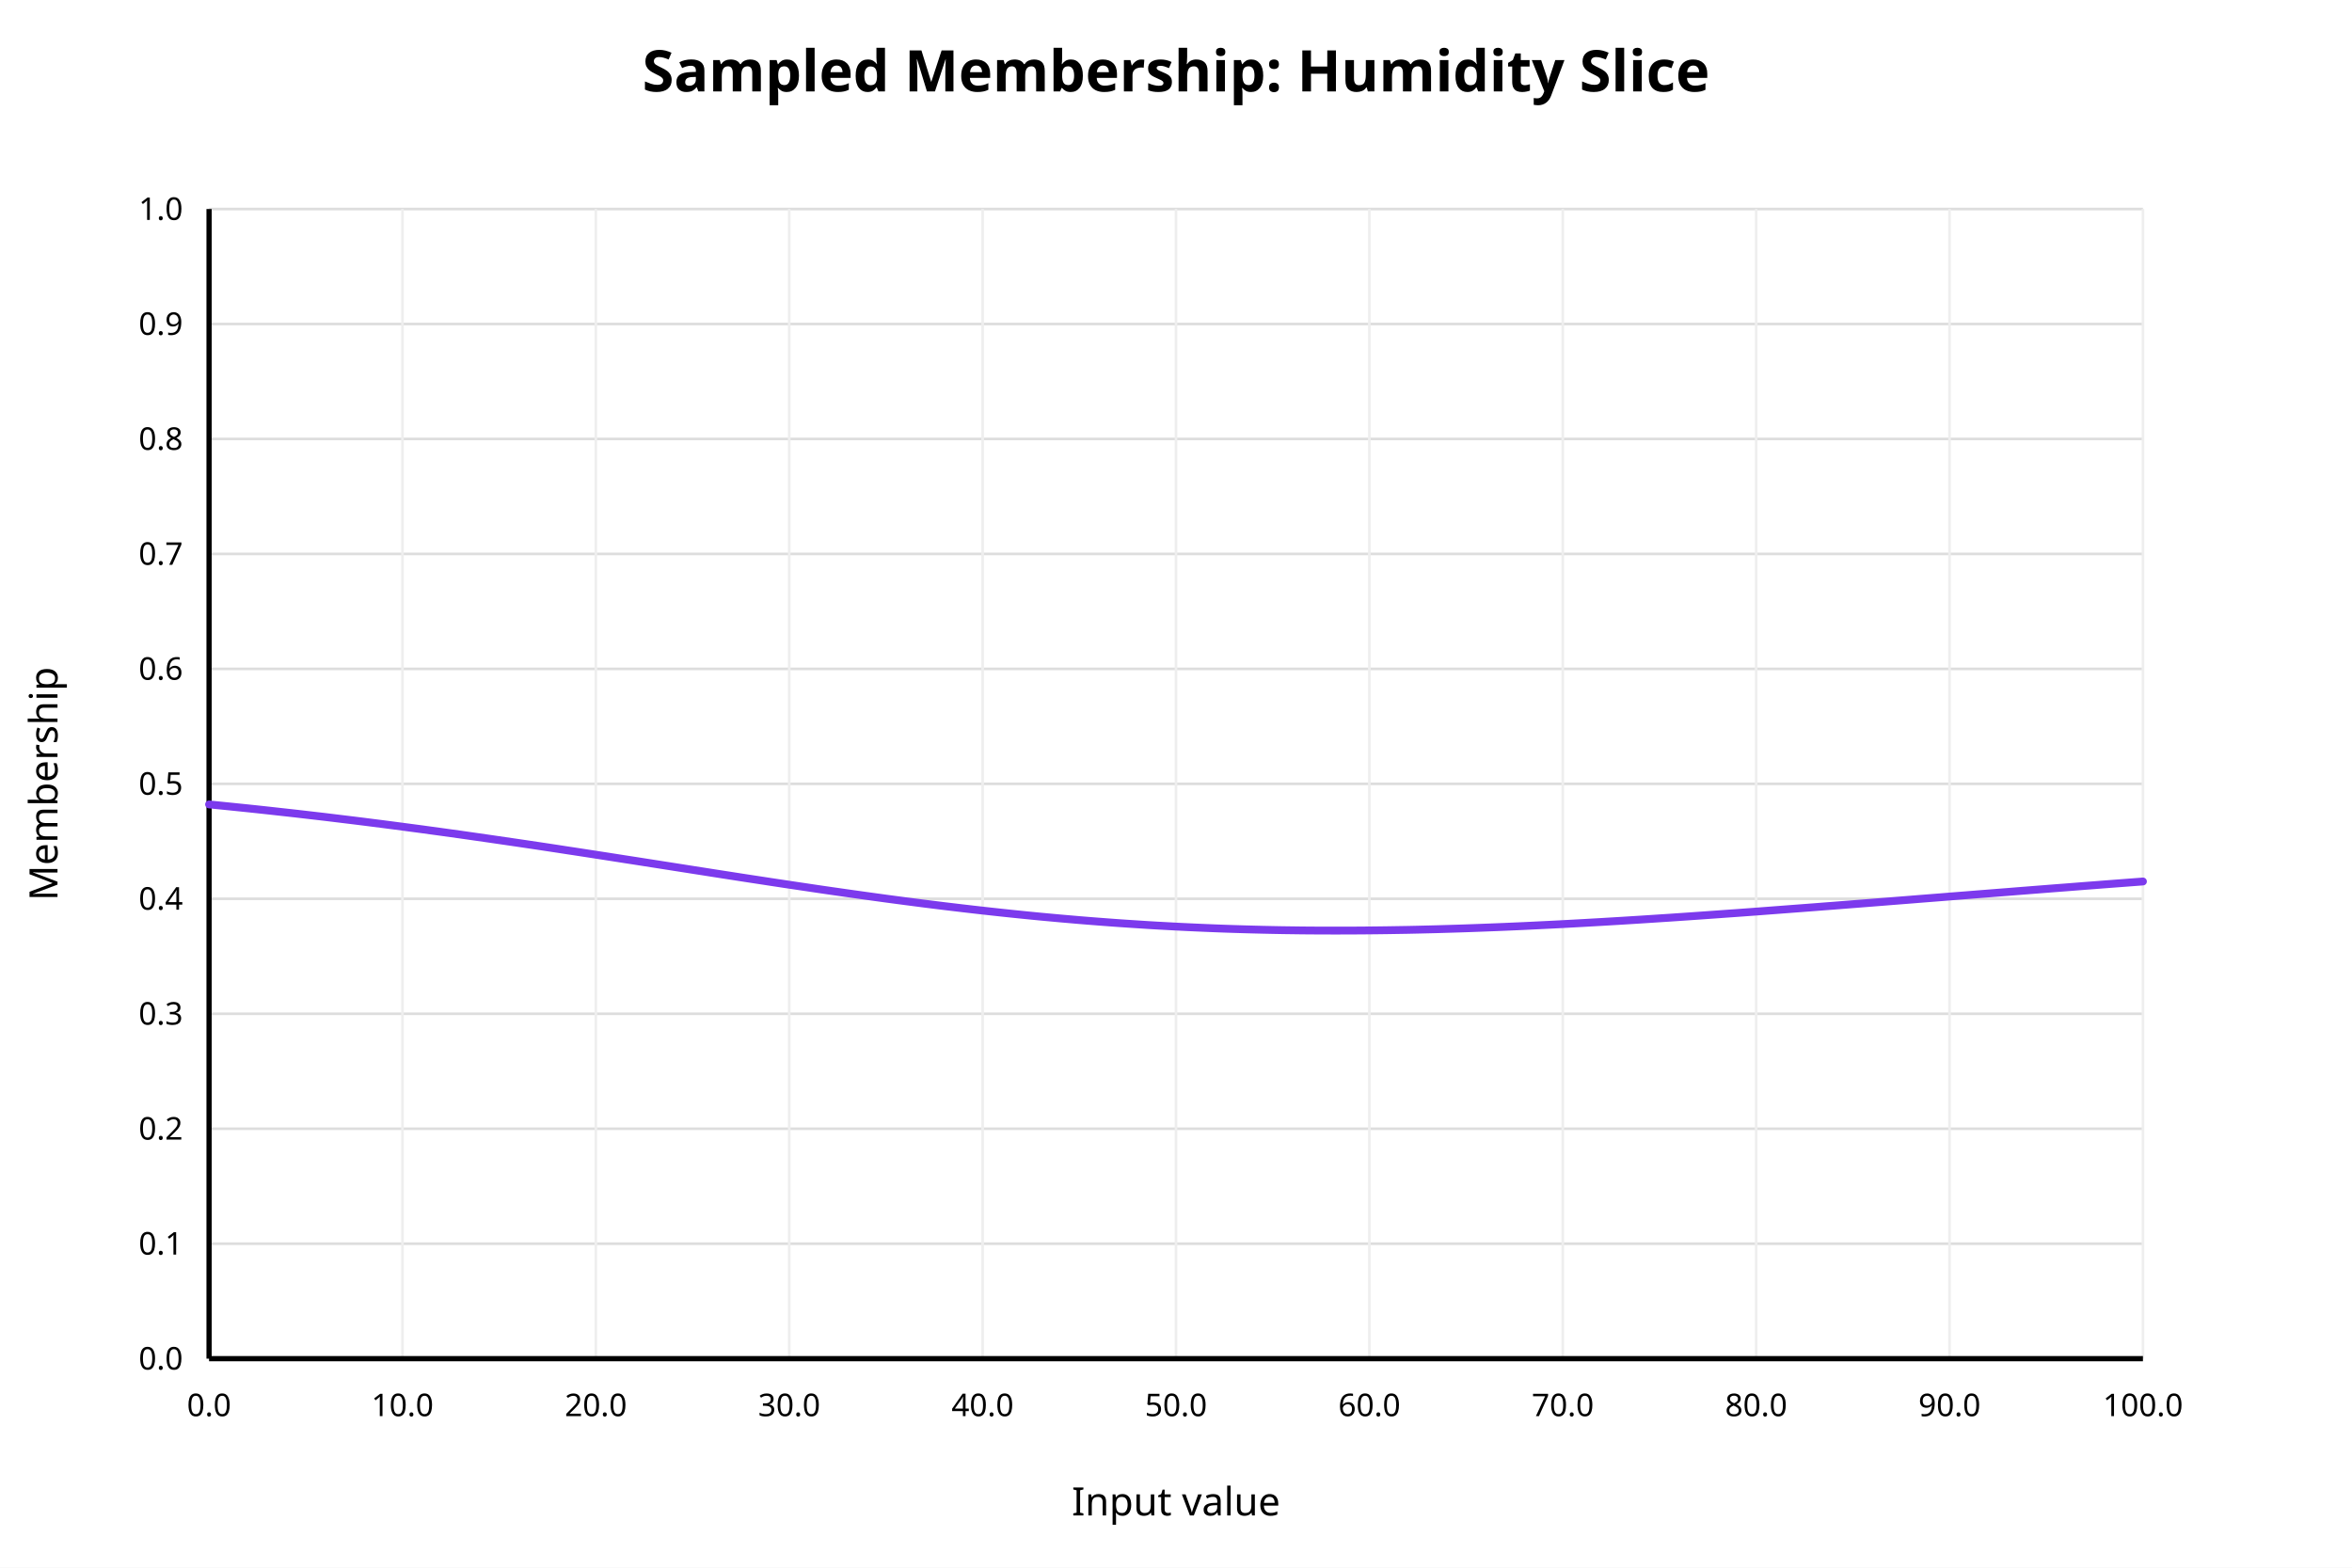
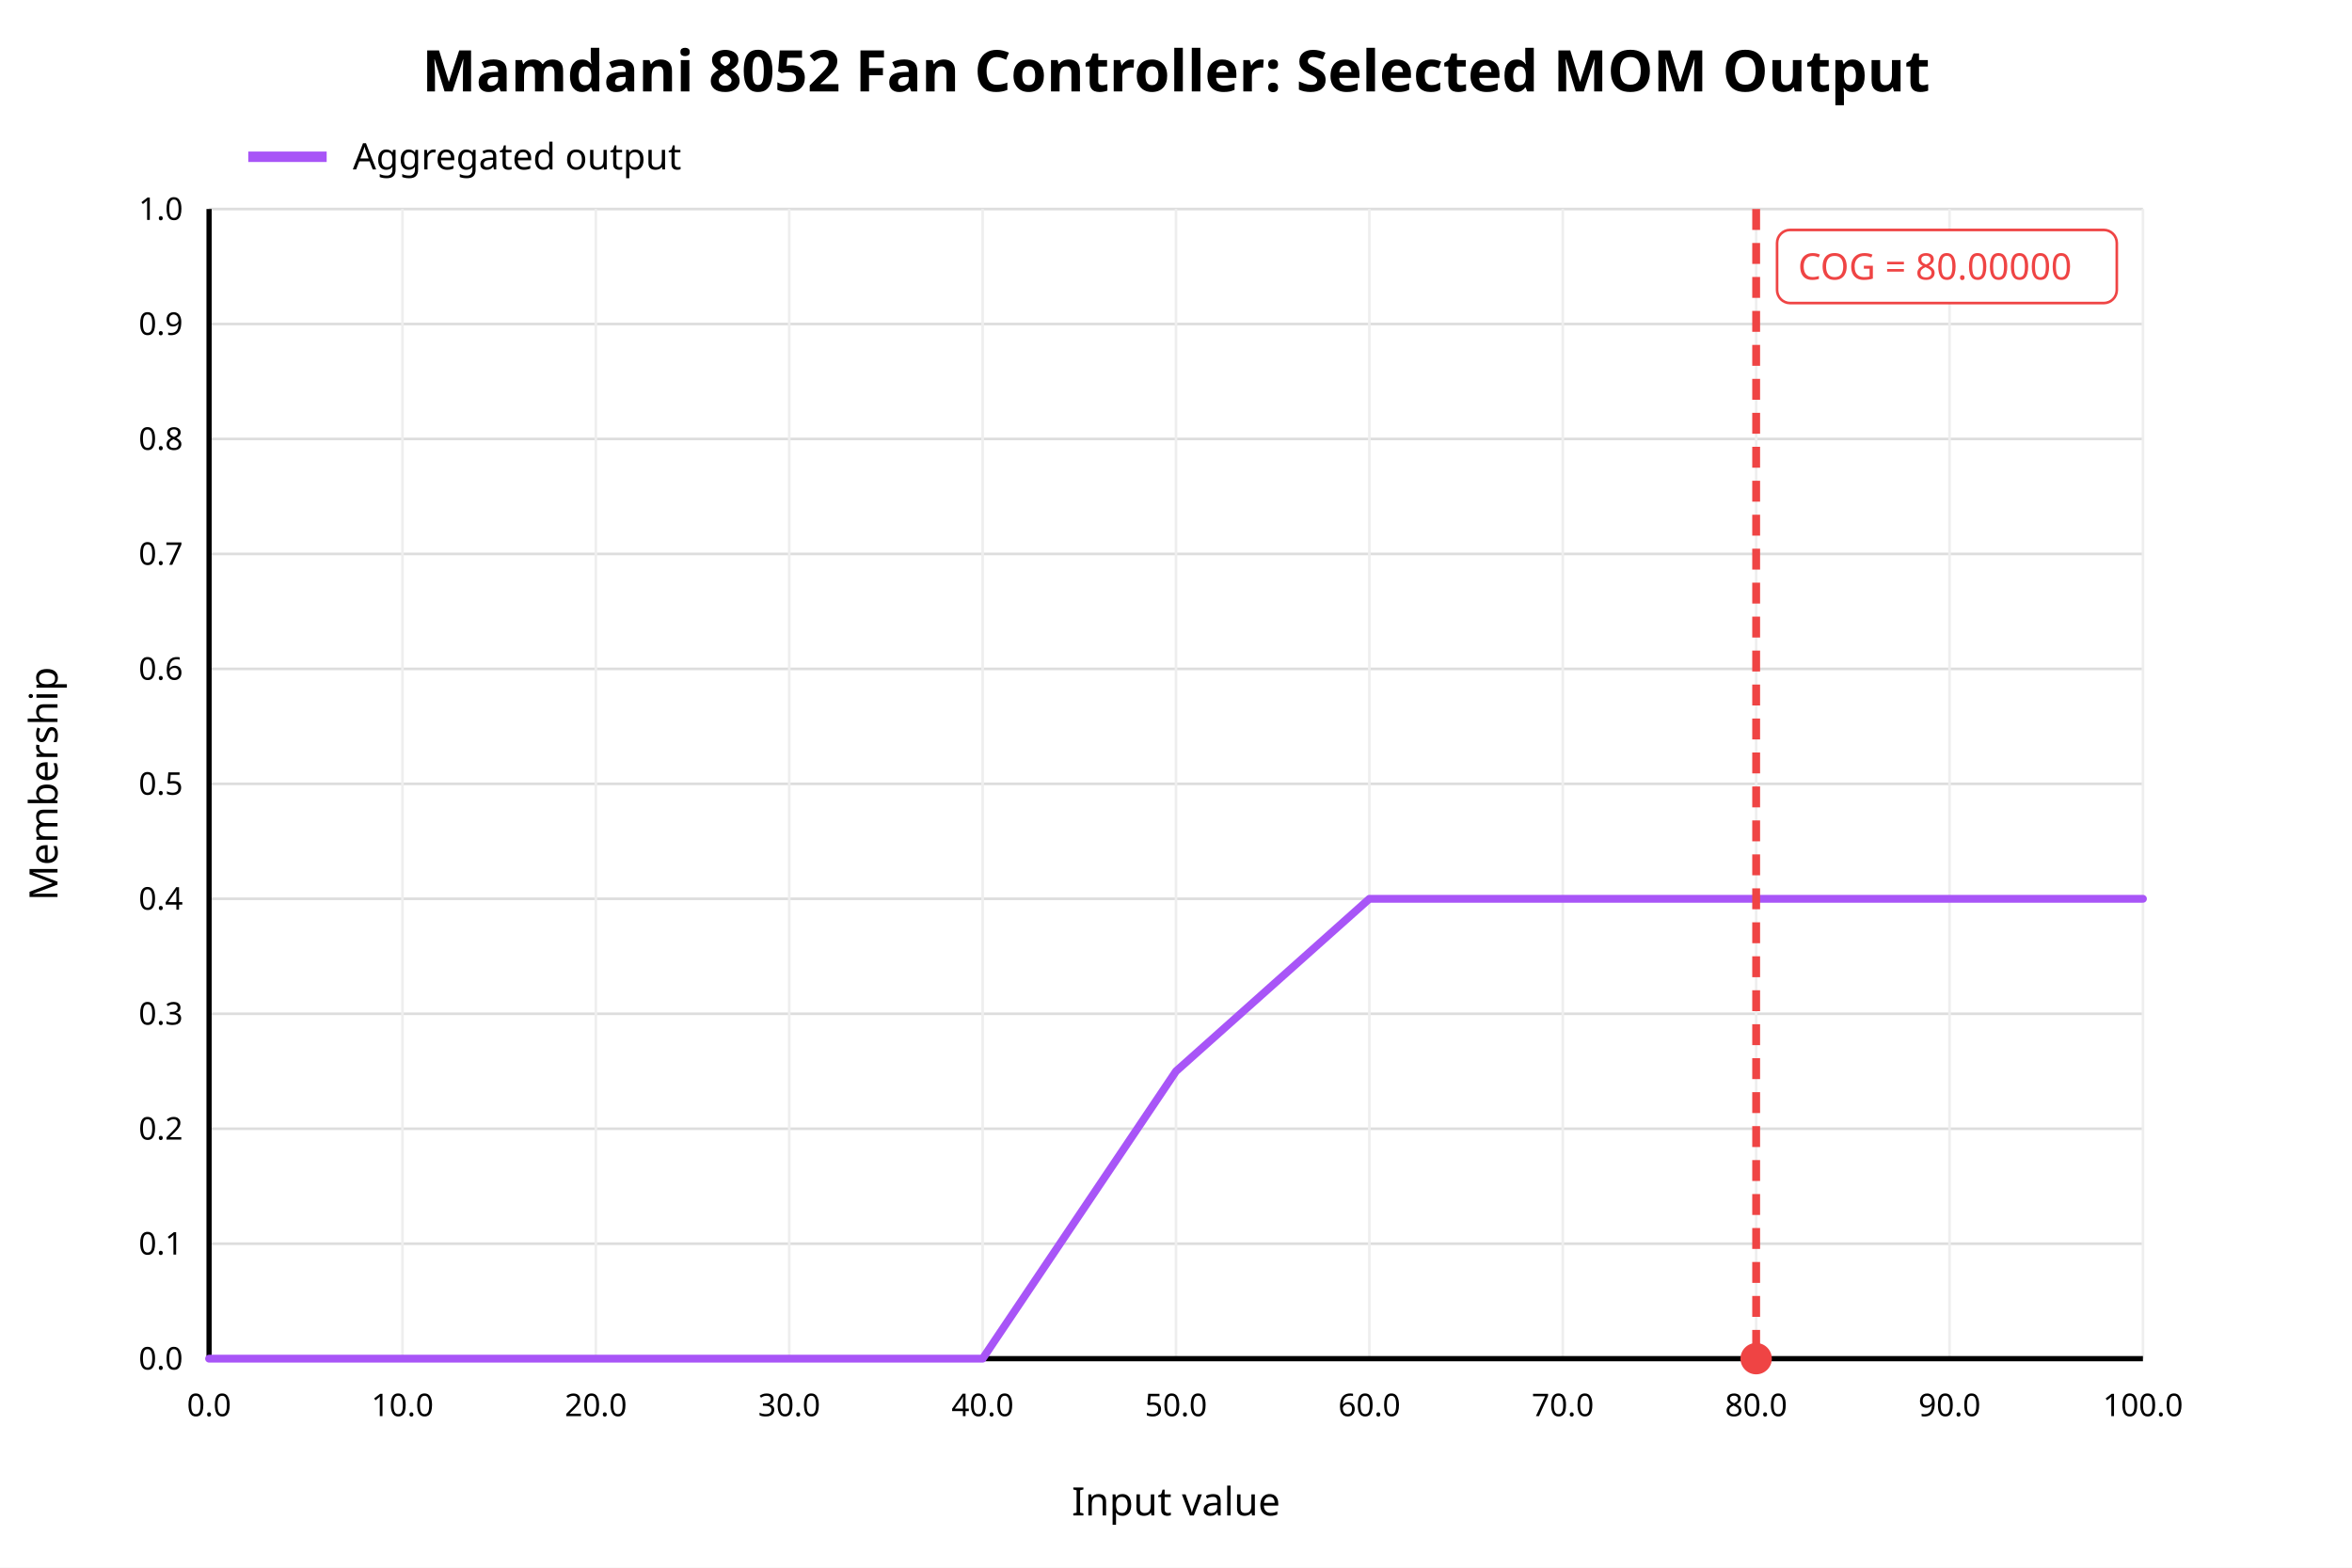
<svg xmlns="http://www.w3.org/2000/svg" width="900" height="600" viewBox="0 0 900 600">
  <rect x="0" y="0" width="900" height="600" fill="white" />
-   <text x="450" y="35" text-anchor="middle" font-family="sans-serif" font-size="22" font-weight="bold" fill="black">Sampled Membership: Humidity Slice</text>
+   <text x="450" y="35" text-anchor="middle" font-family="sans-serif" font-size="22" font-weight="bold" fill="black">Mamdani 8052 Fan Controller: Selected MOM Output</text>
  <line x1="80" y1="520.00" x2="820" y2="520.00" stroke="#dddddd" stroke-width="1" />
  <text x="70" y="520.00" text-anchor="end" dominant-baseline="middle" font-family="sans-serif" font-size="12" fill="black">0.0</text>
  <line x1="80" y1="476.00" x2="820" y2="476.00" stroke="#dddddd" stroke-width="1" />
  <text x="70" y="476.00" text-anchor="end" dominant-baseline="middle" font-family="sans-serif" font-size="12" fill="black">0.1</text>
  <line x1="80" y1="432.00" x2="820" y2="432.00" stroke="#dddddd" stroke-width="1" />
  <text x="70" y="432.00" text-anchor="end" dominant-baseline="middle" font-family="sans-serif" font-size="12" fill="black">0.2</text>
  <line x1="80" y1="388.00" x2="820" y2="388.00" stroke="#dddddd" stroke-width="1" />
  <text x="70" y="388.00" text-anchor="end" dominant-baseline="middle" font-family="sans-serif" font-size="12" fill="black">0.3</text>
  <line x1="80" y1="344.00" x2="820" y2="344.00" stroke="#dddddd" stroke-width="1" />
  <text x="70" y="344.00" text-anchor="end" dominant-baseline="middle" font-family="sans-serif" font-size="12" fill="black">0.4</text>
  <line x1="80" y1="300.00" x2="820" y2="300.00" stroke="#dddddd" stroke-width="1" />
  <text x="70" y="300.00" text-anchor="end" dominant-baseline="middle" font-family="sans-serif" font-size="12" fill="black">0.5</text>
  <line x1="80" y1="256.00" x2="820" y2="256.00" stroke="#dddddd" stroke-width="1" />
  <text x="70" y="256.00" text-anchor="end" dominant-baseline="middle" font-family="sans-serif" font-size="12" fill="black">0.6</text>
  <line x1="80" y1="212.00" x2="820" y2="212.00" stroke="#dddddd" stroke-width="1" />
  <text x="70" y="212.00" text-anchor="end" dominant-baseline="middle" font-family="sans-serif" font-size="12" fill="black">0.7</text>
  <line x1="80" y1="168.00" x2="820" y2="168.00" stroke="#dddddd" stroke-width="1" />
  <text x="70" y="168.00" text-anchor="end" dominant-baseline="middle" font-family="sans-serif" font-size="12" fill="black">0.8</text>
  <line x1="80" y1="124.00" x2="820" y2="124.00" stroke="#dddddd" stroke-width="1" />
  <text x="70" y="124.00" text-anchor="end" dominant-baseline="middle" font-family="sans-serif" font-size="12" fill="black">0.9</text>
  <line x1="80" y1="80.00" x2="820" y2="80.00" stroke="#dddddd" stroke-width="1" />
  <text x="70" y="80.00" text-anchor="end" dominant-baseline="middle" font-family="sans-serif" font-size="12" fill="black">1.0</text>
  <line x1="80.00" y1="80" x2="80.00" y2="520" stroke="#eeeeee" stroke-width="1" />
  <text x="80.00" y="542" text-anchor="middle" font-family="sans-serif" font-size="12" fill="black">0.0</text>
  <line x1="154.00" y1="80" x2="154.00" y2="520" stroke="#eeeeee" stroke-width="1" />
  <text x="154.00" y="542" text-anchor="middle" font-family="sans-serif" font-size="12" fill="black">10.0</text>
  <line x1="228.00" y1="80" x2="228.00" y2="520" stroke="#eeeeee" stroke-width="1" />
  <text x="228.00" y="542" text-anchor="middle" font-family="sans-serif" font-size="12" fill="black">20.0</text>
  <line x1="302.00" y1="80" x2="302.00" y2="520" stroke="#eeeeee" stroke-width="1" />
  <text x="302.00" y="542" text-anchor="middle" font-family="sans-serif" font-size="12" fill="black">30.0</text>
  <line x1="376.00" y1="80" x2="376.00" y2="520" stroke="#eeeeee" stroke-width="1" />
  <text x="376.00" y="542" text-anchor="middle" font-family="sans-serif" font-size="12" fill="black">40.0</text>
  <line x1="450.00" y1="80" x2="450.00" y2="520" stroke="#eeeeee" stroke-width="1" />
  <text x="450.00" y="542" text-anchor="middle" font-family="sans-serif" font-size="12" fill="black">50.0</text>
  <line x1="524.00" y1="80" x2="524.00" y2="520" stroke="#eeeeee" stroke-width="1" />
  <text x="524.00" y="542" text-anchor="middle" font-family="sans-serif" font-size="12" fill="black">60.0</text>
  <line x1="598.00" y1="80" x2="598.00" y2="520" stroke="#eeeeee" stroke-width="1" />
  <text x="598.00" y="542" text-anchor="middle" font-family="sans-serif" font-size="12" fill="black">70.0</text>
  <line x1="672.00" y1="80" x2="672.00" y2="520" stroke="#eeeeee" stroke-width="1" />
  <text x="672.00" y="542" text-anchor="middle" font-family="sans-serif" font-size="12" fill="black">80.0</text>
  <line x1="746.00" y1="80" x2="746.00" y2="520" stroke="#eeeeee" stroke-width="1" />
  <text x="746.00" y="542" text-anchor="middle" font-family="sans-serif" font-size="12" fill="black">90.0</text>
  <line x1="820.00" y1="80" x2="820.00" y2="520" stroke="#eeeeee" stroke-width="1" />
  <text x="820.00" y="542" text-anchor="middle" font-family="sans-serif" font-size="12" fill="black">100.0</text>
  <line x1="80" y1="520" x2="820" y2="520" stroke="black" stroke-width="2" />
  <line x1="80" y1="80" x2="80" y2="520" stroke="black" stroke-width="2" />
  <text x="450" y="580" text-anchor="middle" font-family="sans-serif" font-size="15" fill="black">Input value</text>
  <text x="22" y="300" text-anchor="middle" font-family="sans-serif" font-size="15" fill="black" transform="rotate(-90 22 300)">Membership</text>
-   <polyline fill="none" stroke="#7c3aed" stroke-width="3" stroke-linejoin="round" stroke-linecap="round" points="80.00,307.87 83.70,308.24 87.40,308.61 91.10,308.99 94.80,309.37 98.50,309.76 102.20,310.16 105.90,310.57 109.60,310.98 113.30,311.39 117.00,311.82 120.70,312.25 124.40,312.68 128.10,313.13 131.80,313.58 135.50,314.03 139.20,314.49 142.90,314.96 146.60,315.43 150.30,315.91 154.00,316.40 157.70,316.89 161.40,317.38 165.10,317.89 168.80,318.39 172.50,318.91 176.20,319.42 179.90,319.95 183.60,320.48 187.30,321.01 191.00,321.55 194.70,322.09 198.40,322.63 202.10,323.18 205.80,323.73 209.50,324.29 213.20,324.85 216.90,325.42 220.60,325.98 224.30,326.55 228.00,327.12 231.70,327.69 235.40,328.27 239.10,328.85 242.80,329.42 246.50,330.00 250.20,330.58 253.90,331.16 257.60,331.74 261.30,332.32 265.00,332.90 268.70,333.48 272.40,334.06 276.10,334.64 279.80,335.21 283.50,335.79 287.20,336.36 290.90,336.92 294.60,337.49 298.30,338.05 302.00,338.61 305.70,339.16 309.40,339.71 313.10,340.26 316.80,340.80 320.50,341.33 324.20,341.86 327.90,342.38 331.60,342.90 335.30,343.41 339.00,343.92 342.70,344.41 346.40,344.90 350.10,345.38 353.80,345.86 357.50,346.32 361.20,346.78 364.90,347.22 368.60,347.66 372.30,348.09 376.00,348.51 379.70,348.92 383.40,349.32 387.10,349.71 390.80,350.09 394.50,350.46 398.20,350.82 401.90,351.16 405.60,351.50 409.30,351.82 413.00,352.14 416.70,352.44 420.40,352.73 424.10,353.01 427.80,353.28 431.50,353.53 435.20,353.77 438.90,354.01 442.60,354.23 446.30,354.43 450.00,354.63 453.70,354.81 457.40,354.98 461.10,355.14 464.80,355.29 468.50,355.43 472.20,355.55 475.90,355.66 479.60,355.76 483.30,355.85 487.00,355.93 490.70,356.00 494.40,356.05 498.10,356.10 501.80,356.13 505.50,356.15 509.20,356.16 512.90,356.16 516.60,356.15 520.30,356.13 524.00,356.10 527.70,356.06 531.40,356.01 535.10,355.95 538.80,355.89 542.50,355.81 546.20,355.72 549.90,355.63 553.60,355.52 557.30,355.41 561.00,355.29 564.70,355.16 568.40,355.02 572.10,354.88 575.80,354.73 579.50,354.57 583.20,354.41 586.90,354.23 590.60,354.05 594.30,353.87 598.00,353.68 601.70,353.48 605.40,353.28 609.10,353.07 612.80,352.86 616.50,352.64 620.20,352.42 623.90,352.19 627.60,351.96 631.30,351.72 635.00,351.48 638.70,351.24 642.40,350.99 646.10,350.74 649.80,350.48 653.50,350.22 657.20,349.96 660.90,349.69 664.60,349.43 668.30,349.16 672.00,348.89 675.70,348.61 679.40,348.33 683.10,348.05 686.80,347.77 690.50,347.49 694.20,347.21 697.90,346.92 701.60,346.64 705.30,346.35 709.00,346.06 712.70,345.77 716.40,345.48 720.10,345.19 723.80,344.89 727.50,344.60 731.20,344.31 734.90,344.01 738.60,343.72 742.30,343.43 746.00,343.13 749.70,342.84 753.40,342.55 757.10,342.25 760.80,341.96 764.50,341.67 768.20,341.38 771.90,341.08 775.60,340.79 779.30,340.50 783.00,340.21 786.70,339.92 790.40,339.64 794.10,339.35 797.80,339.06 801.50,338.78 805.20,338.49 808.90,338.21 812.60,337.93 816.30,337.65 820.00,337.37" />
+   <polyline fill="none" stroke="#a855f7" stroke-width="3" stroke-linejoin="round" stroke-linecap="round" points="80.00,520.00 154.00,520.00 228.00,520.00 302.00,520.00 376.00,520.00 450.00,410.00 524.00,344.00 598.00,344.00 672.00,344.00 746.00,344.00 820.00,344.00" />
+   <line x1="672.00" y1="80" x2="672.00" y2="520" stroke="#ef4444" stroke-width="3" stroke-dasharray="8 5" />
+   <circle cx="672.00" cy="520" r="6" fill="#ef4444" />
+   <rect x="680.00" y="88" width="130" height="28" rx="5" fill="white" stroke="#ef4444" />
+   <text x="688.00" y="107" font-family="sans-serif" font-size="14" fill="#ef4444">COG = 80.00000</text>
+   <line x1="95" y1="60" x2="125" y2="60" stroke="#a855f7" stroke-width="4" />
+   <text x="135" y="60" dominant-baseline="middle" font-family="sans-serif" font-size="14" fill="black">Aggregated output</text>
</svg>
